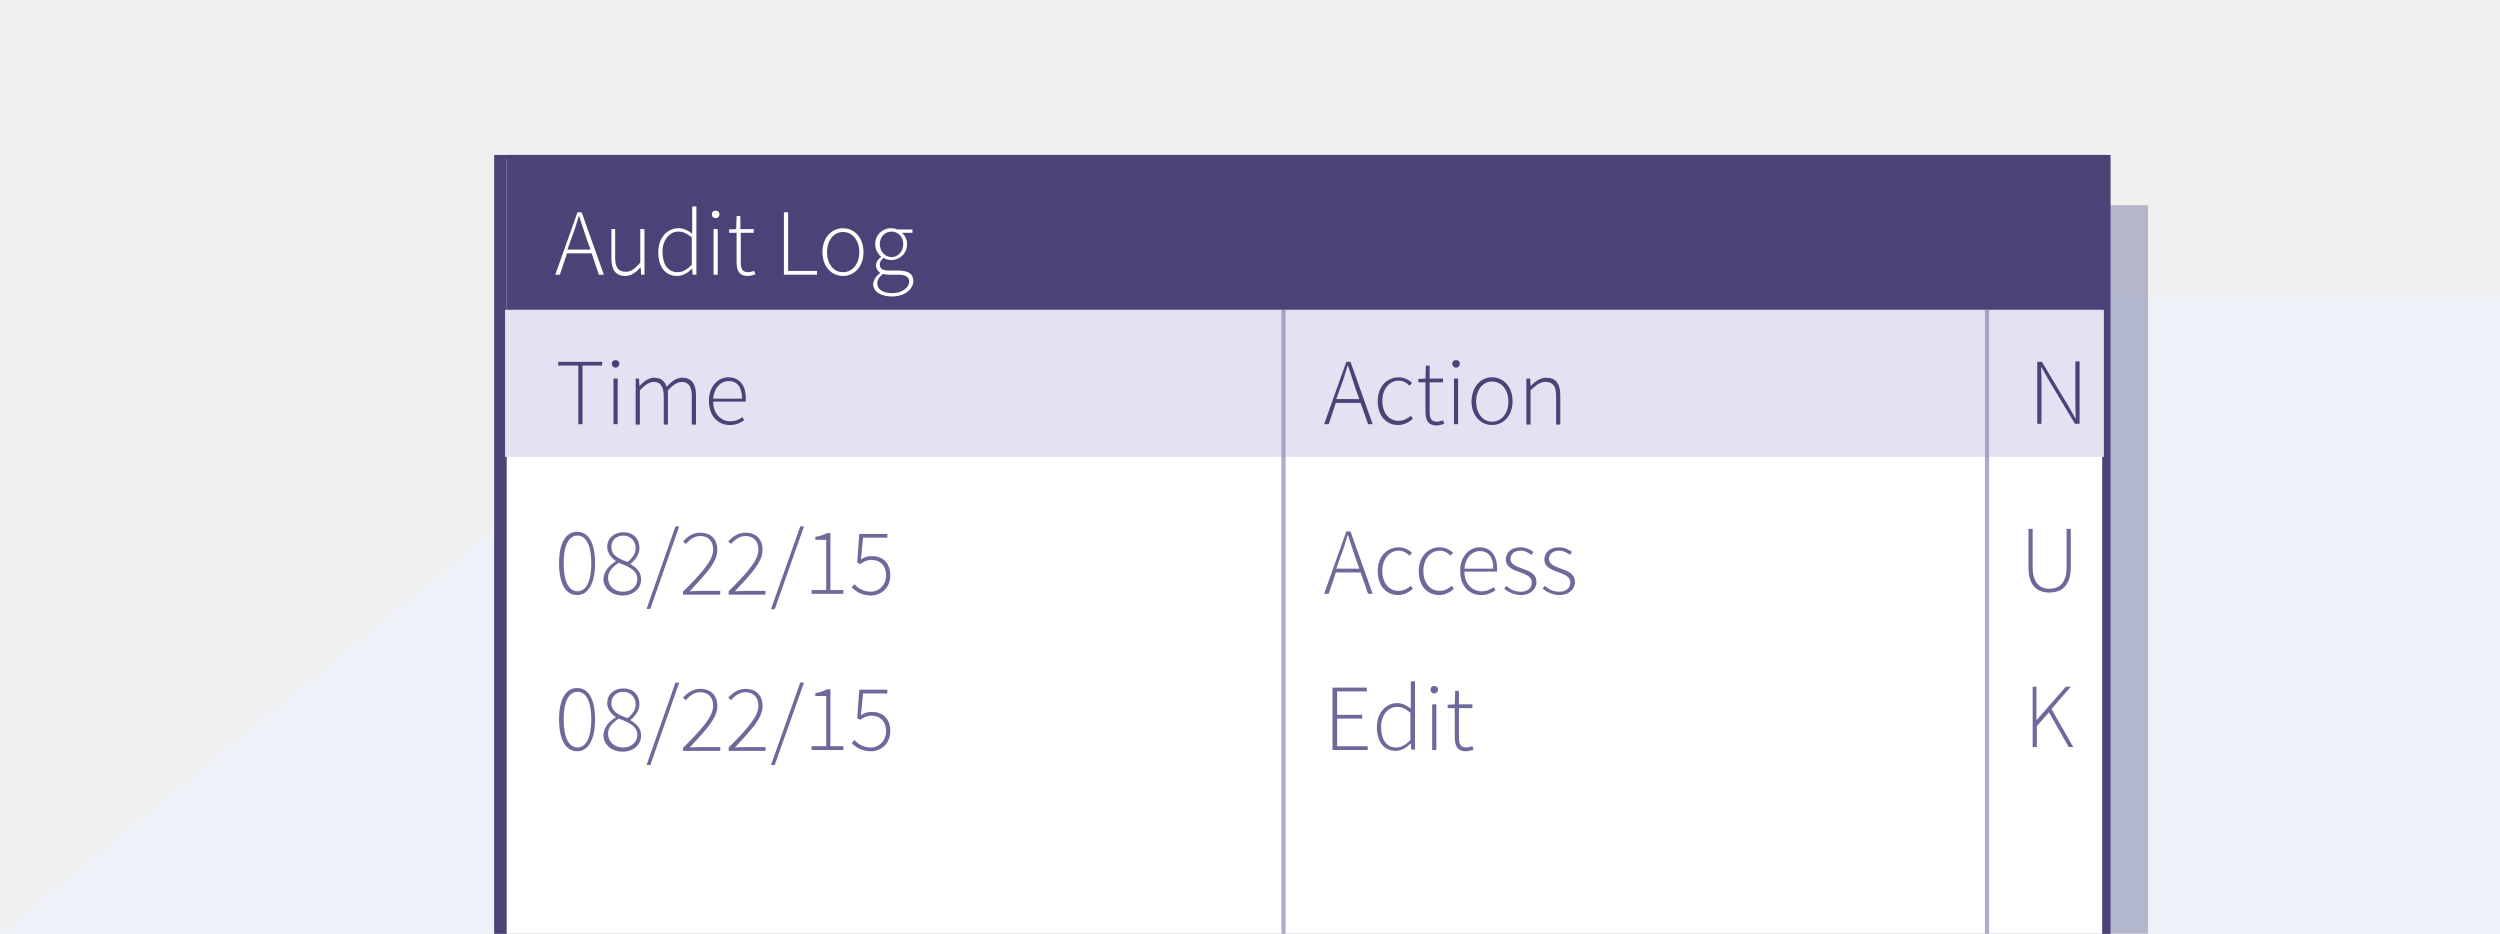
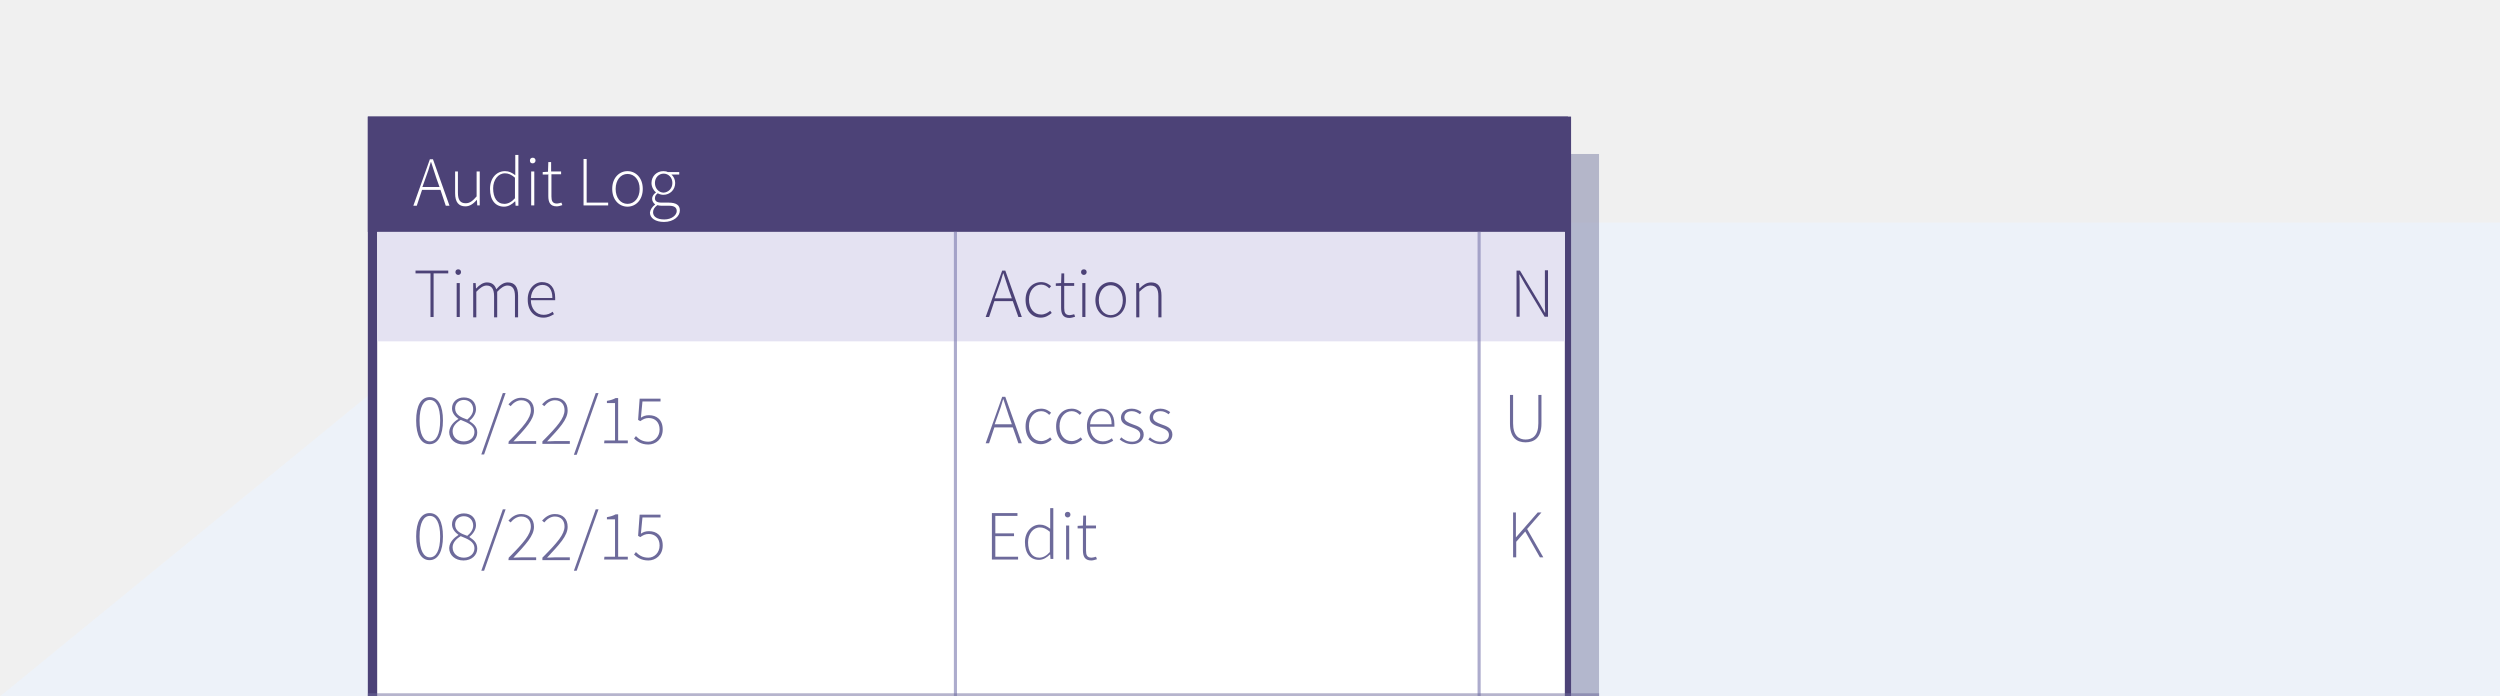
- <svg xmlns="http://www.w3.org/2000/svg" xmlns:xlink="http://www.w3.org/1999/xlink" version="1.1" id="Layer_1" x="0px" y="0px" viewBox="-101 129 597 223" style="enable-background:new -101 129 597 223;" xml:space="preserve">
+ <svg xmlns="http://www.w3.org/2000/svg" xmlns:xlink="http://www.w3.org/1999/xlink" version="1.1" id="Layer_1" x="0px" y="0px" viewBox="0 0 802 223" style="enable-background:new 0 0 802 223;" xml:space="preserve">
  <style type="text/css">
	.st0{fill:#EDF2F9;}
- 	.st1{opacity:0.6;clip-path:url(#SVGID_2_);fill:#8C90AF;}
- 	.st2{clip-path:url(#SVGID_2_);fill:#4C4277;}
- 	.st3{clip-path:url(#SVGID_2_);fill:#FFFFFF;}
- 	.st4{clip-path:url(#SVGID_2_);fill:#E4E2F2;}
- 	.st5{clip-path:url(#SVGID_2_);}
- 	.st6{fill:#FFFFFF;}
- 	.st7{fill:#4C4277;}
- 	.st8{opacity:0.65;clip-path:url(#SVGID_2_);fill:none;stroke:#817FB2;stroke-miterlimit:10;}
- 	.st9{fill:#6D6A9B;}
+ 	.st1{opacity:0.6;clip-path:url(#SVGID_2_);fill:#8C90AF;enable-background:new    ;}
+ 	.st2{clip-path:url(#SVGID_4_);fill:#4C4277;}
+ 	.st3{clip-path:url(#SVGID_6_);fill:#FFFFFF;}
+ 	.st4{clip-path:url(#SVGID_8_);fill:#4C4277;}
+ 	.st5{clip-path:url(#SVGID_10_);fill:#E4E2F2;}
+ 	.st6{clip-path:url(#SVGID_12_);}
+ 	.st7{fill:#FFFFFF;}
+ 	.st8{clip-path:url(#SVGID_14_);}
+ 	.st9{fill:#4C4277;}
+ 	.st10{clip-path:url(#SVGID_16_);}
+ 	.st11{opacity:0.65;clip-path:url(#SVGID_18_);fill:none;stroke:#817FB2;stroke-miterlimit:10;enable-background:new    ;}
+ 	.st12{clip-path:url(#SVGID_20_);}
+ 	.st13{fill:#6D6A9B;}
+ 	.st14{clip-path:url(#SVGID_22_);}
+ 	.st15{clip-path:url(#SVGID_24_);}
+ 	.st16{clip-path:url(#SVGID_26_);}
+ 	.st17{clip-path:url(#SVGID_28_);}
+ 	.st18{opacity:0.65;clip-path:url(#SVGID_30_);fill:none;stroke:#817FB2;stroke-miterlimit:10;enable-background:new    ;}
+ 	.st19{clip-path:url(#SVGID_32_);}
+ 	.st20{clip-path:url(#SVGID_34_);}
+ 	.st21{opacity:0.5;fill:none;stroke:#6D6A9B;stroke-miterlimit:10;}
</style>
-   <polygon class="st0" points="496,352 -101,352 85,200 496,200 " />
+   <polygon class="st0" points="802,223.4 0,223.4 186,71.4 802,71.4 " />
  <g>
-     <defs>
-       <rect id="SVGID_1_" x="3" y="161" width="409" height="191" />
-     </defs>
-     <clipPath id="SVGID_2_">
-       <use xlink:href="#SVGID_1_" style="overflow:visible;" />
-     </clipPath>
-     <rect x="36" y="178" class="st1" width="376" height="174" />
-     <rect x="17" y="166" class="st2" width="386" height="227" />
-     <rect x="20" y="167" class="st3" width="381" height="219" />
-     <rect x="20" y="166" class="st2" width="382" height="37" />
-     <rect x="19.6" y="203" class="st4" width="381.8" height="35.1" />
-     <g class="st5">
-       <path class="st6" d="M40.3,189.5h-5.9l-1.7,5.1h-1.1l5.3-14.9h1l5.3,14.9H42L40.3,189.5z M40,188.6l-1-2.8    c-0.6-1.8-1.1-3.3-1.7-5.2h-0.1c-0.5,1.8-1,3.4-1.7,5.2l-1,2.8H40z" />
-       <path class="st6" d="M44.9,183.7h1v6.8c0,2.3,0.7,3.4,2.5,3.4c1.3,0,2.2-0.7,3.5-2.2v-8h1v10.9h-0.8l-0.1-1.8h0    c-1.1,1.2-2.2,2.1-3.7,2.1c-2.2,0-3.3-1.4-3.3-4.2V183.7z" />
-       <path class="st6" d="M61,183.5c1.3,0,2.2,0.5,3.3,1.3l0-2v-4.5h1v16.3h-0.9l-0.1-1.4h-0.1c-0.9,0.9-2.1,1.7-3.5,1.7    c-2.7,0-4.5-2-4.5-5.7C56.2,185.7,58.4,183.5,61,183.5z M60.8,194c1.2,0,2.3-0.6,3.4-1.8v-6.5c-1.2-1-2.1-1.4-3.2-1.4    c-2.2,0-3.8,2.1-3.8,4.8C57.2,192.1,58.5,194,60.8,194z" />
-       <path class="st6" d="M69,180.2c0-0.6,0.4-0.9,0.9-0.9s0.9,0.3,0.9,0.9c0,0.5-0.4,0.9-0.9,0.9S69,180.8,69,180.2z M69.4,183.7h1    v10.9h-1V183.7z" />
-       <path class="st6" d="M74.8,184.6h-1.7v-0.8l1.7-0.1l0.1-3.1h0.9v3.1H79v0.9h-3.1v7.1c0,1.4,0.3,2.3,1.8,2.3c0.4,0,1-0.2,1.4-0.3    l0.3,0.8c-0.6,0.2-1.3,0.4-1.8,0.4c-2.1,0-2.7-1.3-2.7-3.3V184.6z" />
-       <path class="st6" d="M86.2,179.7h1v14h6.9v0.9h-7.9V179.7z" />
-       <path class="st6" d="M100.3,183.5c2.6,0,4.9,2.1,4.9,5.7c0,3.6-2.3,5.7-4.9,5.7c-2.6,0-4.9-2.1-4.9-5.7    C95.4,185.6,97.7,183.5,100.3,183.5z M100.3,194c2.2,0,3.9-1.9,3.9-4.8c0-2.9-1.7-4.8-3.9-4.8c-2.2,0-3.8,2-3.8,4.8    C96.5,192.1,98.1,194,100.3,194z" />
-       <path class="st6" d="M109.2,194.2L109.2,194.2c-0.5-0.4-1-1-1-1.8c0-1,0.7-1.7,1.2-2v-0.1c-0.7-0.6-1.4-1.7-1.4-3    c0-2.2,1.7-3.8,3.8-3.8c0.6,0,1.1,0.1,1.4,0.3h3.7v0.8h-2.5c0.7,0.6,1.2,1.6,1.2,2.7c0,2.2-1.7,3.8-3.8,3.8    c-0.6,0-1.3-0.2-1.8-0.5c-0.5,0.4-0.9,0.8-0.9,1.6c0,0.8,0.5,1.4,2.1,1.4h2.3c2.4,0,3.6,0.8,3.6,2.5c0,1.9-2,3.7-5.1,3.7    c-2.7,0-4.5-1.2-4.5-3C107.6,195.9,108.2,194.9,109.2,194.2z M112.1,199c2.4,0,4-1.4,4-2.7c0-1.2-0.9-1.7-2.5-1.7h-2.3    c-0.2,0-0.8,0-1.4-0.2c-1,0.7-1.4,1.5-1.4,2.3C108.5,198.1,109.8,199,112.1,199z M114.7,187.3c0-1.8-1.3-3-2.8-3    c-1.5,0-2.8,1.2-2.8,3c0,1.8,1.3,3.1,2.8,3.1C113.4,190.4,114.7,189.1,114.7,187.3z" />
-     </g>
-     <g class="st5">
-       <path class="st7" d="M37.1,216.3h-4.8v-0.9h10.5v0.9h-4.7v14h-1V216.3z" />
-       <path class="st7" d="M45.1,215.9c0-0.6,0.4-0.9,0.9-0.9s0.9,0.3,0.9,0.9c0,0.5-0.4,0.9-0.9,0.9S45.1,216.4,45.1,215.9z     M45.5,219.4h1v10.9h-1V219.4z" />
-       <path class="st7" d="M50.7,219.4h0.9l0.1,1.7h0.1c1-1.1,2.2-1.9,3.4-1.9c1.7,0,2.6,0.9,3,2.2c1.2-1.4,2.4-2.2,3.7-2.2    c2.2,0,3.3,1.4,3.3,4.2v7h-1v-6.8c0-2.3-0.8-3.4-2.4-3.4c-1,0-2.1,0.7-3.3,2v8.2h-1v-6.8c0-2.3-0.8-3.4-2.4-3.4    c-1,0-2.1,0.7-3.3,2v8.2h-1V219.4z" />
-       <path class="st7" d="M72.9,219.1c2.6,0,4.2,1.8,4.2,5c0,0.3,0,0.5,0,0.8h-7.8c0,2.7,1.7,4.7,4.1,4.7c1.2,0,2.1-0.4,2.9-1l0.4,0.8    c-0.9,0.5-1.8,1.1-3.4,1.1c-2.8,0-5-2.1-5-5.7C68.2,221.3,70.5,219.1,72.9,219.1z M76.2,224.2c0-2.8-1.2-4.2-3.2-4.2    c-1.9,0-3.5,1.6-3.7,4.2H76.2z" />
-     </g>
-     <g class="st5">
-       <path class="st7" d="M223.9,225.2H218l-1.7,5.1h-1.1l5.3-14.9h1l5.3,14.9h-1.1L223.9,225.2z M223.6,224.3l-1-2.8    c-0.6-1.8-1.1-3.3-1.7-5.2h-0.1c-0.5,1.8-1,3.4-1.7,5.2l-1,2.8H223.6z" />
-       <path class="st7" d="M233,219.1c1.5,0,2.5,0.7,3.2,1.3l-0.6,0.7c-0.7-0.7-1.5-1.2-2.6-1.2c-2.2,0-3.9,2-3.9,4.8    c0,2.9,1.6,4.8,3.9,4.8c1.2,0,2.2-0.6,2.9-1.2l0.5,0.7c-0.9,0.8-2.1,1.5-3.5,1.5c-2.8,0-4.9-2.1-4.9-5.7    C228,221.2,230.3,219.1,233,219.1z" />
-       <path class="st7" d="M239.4,220.3h-1.7v-0.8l1.7-0.1l0.1-3.1h0.9v3.1h3.2v0.9h-3.2v7.1c0,1.4,0.3,2.3,1.8,2.3c0.4,0,1-0.2,1.4-0.3    l0.3,0.8c-0.6,0.2-1.3,0.4-1.8,0.4c-2.1,0-2.7-1.3-2.7-3.3V220.3z" />
-       <path class="st7" d="M245.8,215.9c0-0.6,0.4-0.9,0.9-0.9c0.5,0,0.9,0.3,0.9,0.9c0,0.5-0.4,0.9-0.9,0.9    C246.2,216.8,245.8,216.4,245.8,215.9z M246.2,219.4h1v10.9h-1V219.4z" />
-       <path class="st7" d="M255.3,219.1c2.6,0,4.9,2.1,4.9,5.7c0,3.6-2.3,5.7-4.9,5.7c-2.6,0-4.9-2.1-4.9-5.7    C250.5,221.2,252.7,219.1,255.3,219.1z M255.3,229.7c2.2,0,3.9-1.9,3.9-4.8c0-2.9-1.7-4.8-3.9-4.8s-3.8,2-3.8,4.8    C251.5,227.7,253.1,229.7,255.3,229.7z" />
-       <path class="st7" d="M263.5,219.4h0.9l0.1,1.7h0.1c1.1-1.1,2.2-1.9,3.7-1.9c2.2,0,3.3,1.4,3.3,4.2v7h-1v-6.8    c0-2.3-0.7-3.4-2.5-3.4c-1.3,0-2.2,0.7-3.6,2v8.2h-1V219.4z" />
-     </g>
-     <line class="st8" x1="205.5" y1="203" x2="205.5" y2="387" />
-     <g class="st5">
-       <path class="st9" d="M32.5,263.5c0-4.8,1.6-7.5,4.3-7.5c2.8,0,4.3,2.7,4.3,7.5c0,4.8-1.6,7.6-4.3,7.6    C34.1,271.1,32.5,268.4,32.5,263.5z M40.2,263.5c0-4.4-1.3-6.6-3.3-6.6c-2,0-3.3,2.2-3.3,6.6c0,4.4,1.3,6.7,3.3,6.7    C38.9,270.2,40.2,268,40.2,263.5z" />
-       <path class="st9" d="M46.1,263L46.1,263c-1.1-0.8-2.1-1.9-2.1-3.4c0-2.1,1.7-3.5,3.8-3.5c2.5,0,3.9,1.6,3.9,3.8    c0,1.6-1.2,3-2.1,3.7v0.1c1.2,0.8,2.5,1.7,2.5,3.7c0,2.1-1.8,3.8-4.4,3.8c-2.7,0-4.6-1.7-4.6-4C43.2,265.2,44.8,263.8,46.1,263z     M47.8,270.3c2,0,3.4-1.3,3.4-3c0-2.2-2.2-3-4.4-3.9c-1.5,0.9-2.6,2.1-2.6,3.6C44.2,268.9,45.7,270.3,47.8,270.3z M50.8,259.9    c0-1.6-1.1-3-3-3c-1.6,0-2.8,1.1-2.8,2.7c0,2.1,1.9,2.9,3.9,3.6C50.1,262.2,50.8,261.1,50.8,259.9z" />
-       <path class="st9" d="M60.3,254.7h0.9l-6.9,19.7h-0.9L60.3,254.7z" />
-       <path class="st9" d="M62.2,270.2c4.8-4.8,7.1-7.5,7.1-10c0-1.8-1-3.2-3.1-3.2c-1.3,0-2.5,0.8-3.4,1.9l-0.7-0.6    c1.1-1.2,2.4-2.1,4.1-2.1c2.6,0,4.1,1.6,4.1,4.1c0,2.9-2.6,5.6-6.6,9.9c0.8,0,1.6-0.1,2.4-0.1h4.9v0.9h-8.9V270.2z" />
-       <path class="st9" d="M73,270.2c4.8-4.8,7.1-7.5,7.1-10c0-1.8-1-3.2-3.1-3.2c-1.3,0-2.5,0.8-3.4,1.9l-0.7-0.6    c1.1-1.2,2.4-2.1,4.1-2.1c2.6,0,4.1,1.6,4.1,4.1c0,2.9-2.6,5.6-6.6,9.9c0.8,0,1.6-0.1,2.4-0.1h4.9v0.9H73V270.2z" />
-       <path class="st9" d="M90.1,254.7h0.9L84,274.5h-0.9L90.1,254.7z" />
-       <path class="st9" d="M92.9,269.9h3.4v-12h-2.6v-0.7c1.2-0.2,2.1-0.5,2.8-0.9h0.8v13.6h3.1v0.9h-7.6V269.9z" />
-       <path class="st9" d="M103,268.5c0.9,0.9,2,1.8,4,1.8c1.9,0,3.6-1.6,3.6-3.9c0-2.3-1.4-3.7-3.5-3.7c-1.1,0-1.8,0.4-2.7,1l-0.7-0.4    l0.5-6.8h6.7v0.9h-5.8l-0.5,5.2c0.7-0.5,1.5-0.8,2.6-0.8c2.4,0,4.4,1.4,4.4,4.6c0,3.1-2.3,4.8-4.6,4.8c-2.3,0-3.6-1-4.6-1.9    L103,268.5z" />
-     </g>
-     <g class="st5">
-       <path class="st9" d="M32.5,300.8c0-4.8,1.6-7.5,4.3-7.5c2.8,0,4.3,2.7,4.3,7.5c0,4.8-1.6,7.6-4.3,7.6    C34.1,308.4,32.5,305.6,32.5,300.8z M40.2,300.8c0-4.4-1.3-6.6-3.3-6.6c-2,0-3.3,2.2-3.3,6.6c0,4.4,1.3,6.7,3.3,6.7    C38.9,307.5,40.2,305.2,40.2,300.8z" />
-       <path class="st9" d="M46.1,300.3L46.1,300.3c-1.1-0.8-2.1-1.9-2.1-3.4c0-2.1,1.7-3.5,3.8-3.5c2.5,0,3.9,1.6,3.9,3.8    c0,1.6-1.2,3-2.1,3.7v0.1c1.2,0.8,2.5,1.7,2.5,3.7c0,2.1-1.8,3.8-4.4,3.8c-2.7,0-4.6-1.7-4.6-4C43.2,302.4,44.8,301,46.1,300.3z     M47.8,307.5c2,0,3.4-1.3,3.4-3c0-2.2-2.2-3-4.4-3.9c-1.5,0.9-2.6,2.1-2.6,3.6C44.2,306.1,45.7,307.5,47.8,307.5z M50.8,297.2    c0-1.6-1.1-3-3-3c-1.6,0-2.8,1.1-2.8,2.7c0,2.1,1.9,2.9,3.9,3.6C50.1,299.5,50.8,298.4,50.8,297.2z" />
-       <path class="st9" d="M60.3,292h0.9l-6.9,19.7h-0.9L60.3,292z" />
-       <path class="st9" d="M62.2,307.5c4.8-4.8,7.1-7.5,7.1-10c0-1.8-1-3.2-3.1-3.2c-1.3,0-2.5,0.8-3.4,1.9l-0.7-0.6    c1.1-1.2,2.4-2.1,4.1-2.1c2.6,0,4.1,1.6,4.1,4.1c0,2.9-2.6,5.6-6.6,9.9c0.8,0,1.6-0.1,2.4-0.1h4.9v0.9h-8.9V307.5z" />
-       <path class="st9" d="M73,307.5c4.8-4.8,7.1-7.5,7.1-10c0-1.8-1-3.2-3.1-3.2c-1.3,0-2.5,0.8-3.4,1.9l-0.7-0.6    c1.1-1.2,2.4-2.1,4.1-2.1c2.6,0,4.1,1.6,4.1,4.1c0,2.9-2.6,5.6-6.6,9.9c0.8,0,1.6-0.1,2.4-0.1h4.9v0.9H73V307.5z" />
-       <path class="st9" d="M90.1,292h0.9L84,311.7h-0.9L90.1,292z" />
-       <path class="st9" d="M92.9,307.2h3.4v-12h-2.6v-0.7c1.2-0.2,2.1-0.5,2.8-0.9h0.8v13.6h3.1v0.9h-7.6V307.2z" />
-       <path class="st9" d="M103,305.7c0.9,0.9,2,1.8,4,1.8c1.9,0,3.6-1.6,3.6-3.9s-1.4-3.7-3.5-3.7c-1.1,0-1.8,0.4-2.7,1l-0.7-0.4    l0.5-6.8h6.7v0.9h-5.8l-0.5,5.2c0.7-0.5,1.5-0.8,2.6-0.8c2.4,0,4.4,1.4,4.4,4.6c0,3.1-2.3,4.8-4.6,4.8c-2.3,0-3.6-1-4.6-1.9    L103,305.7z" />
-     </g>
-     <g class="st5">
-       <path class="st9" d="M223.9,265.7H218l-1.7,5.1h-1.1l5.3-14.9h1l5.3,14.9h-1.1L223.9,265.7z M223.6,264.8l-1-2.8    c-0.6-1.8-1.1-3.3-1.7-5.2h-0.1c-0.5,1.8-1,3.4-1.7,5.2l-1,2.8H223.6z" />
-       <path class="st9" d="M233,259.7c1.5,0,2.5,0.7,3.2,1.3l-0.6,0.7c-0.7-0.7-1.5-1.2-2.6-1.2c-2.2,0-3.9,2-3.9,4.8    c0,2.9,1.6,4.8,3.9,4.8c1.2,0,2.2-0.6,2.9-1.2l0.5,0.7c-0.9,0.8-2.1,1.5-3.5,1.5c-2.8,0-4.9-2.1-4.9-5.7    C228,261.8,230.3,259.7,233,259.7z" />
-       <path class="st9" d="M242.8,259.7c1.5,0,2.5,0.7,3.2,1.3l-0.6,0.7c-0.7-0.7-1.5-1.2-2.6-1.2c-2.2,0-3.9,2-3.9,4.8    c0,2.9,1.6,4.8,3.9,4.8c1.2,0,2.2-0.6,2.9-1.2l0.5,0.7c-0.9,0.8-2.1,1.5-3.5,1.5c-2.8,0-4.9-2.1-4.9-5.7    C237.8,261.8,240.1,259.7,242.8,259.7z" />
-       <path class="st9" d="M252.3,259.7c2.6,0,4.2,1.8,4.2,5c0,0.3,0,0.5,0,0.8h-7.8c0,2.7,1.7,4.7,4.1,4.7c1.2,0,2.1-0.4,2.9-1l0.4,0.8    c-0.9,0.5-1.8,1.1-3.4,1.1c-2.8,0-5-2.1-5-5.7C247.6,261.9,249.9,259.7,252.3,259.7z M255.6,264.8c0-2.8-1.2-4.2-3.2-4.2    c-1.9,0-3.5,1.6-3.7,4.2H255.6z" />
-       <path class="st9" d="M258.7,268.9c0.9,0.8,1.9,1.4,3.5,1.4c1.7,0,2.6-1,2.6-2.2c0-1.4-1.4-1.9-2.7-2.4c-1.7-0.6-3.5-1.2-3.5-3.1    c0-1.6,1.2-2.9,3.5-2.9c1.2,0,2.3,0.5,3.1,1.1l-0.5,0.7c-0.7-0.5-1.5-1-2.6-1c-1.7,0-2.4,1-2.4,2c0,1.2,1.3,1.7,2.6,2.2    c1.7,0.6,3.6,1.2,3.6,3.3c0,1.6-1.3,3.1-3.7,3.1c-1.6,0-3-0.7-4-1.5L258.7,268.9z" />
-       <path class="st9" d="M267.9,268.9c0.9,0.8,1.9,1.4,3.5,1.4c1.7,0,2.6-1,2.6-2.2c0-1.4-1.4-1.9-2.7-2.4c-1.7-0.6-3.5-1.2-3.5-3.1    c0-1.6,1.2-2.9,3.5-2.9c1.2,0,2.3,0.5,3.1,1.1l-0.5,0.7c-0.7-0.5-1.5-1-2.6-1c-1.7,0-2.4,1-2.4,2c0,1.2,1.3,1.7,2.6,2.2    c1.7,0.6,3.6,1.2,3.6,3.3c0,1.6-1.3,3.1-3.7,3.1c-1.6,0-3-0.7-4-1.5L267.9,268.9z" />
-     </g>
-     <g class="st5">
-       <path class="st9" d="M217.2,293.2h8.2v0.9h-7.1v5.6h6v0.9h-6v6.6h7.3v0.9h-8.4V293.2z" />
-       <path class="st9" d="M232.6,296.9c1.3,0,2.2,0.5,3.3,1.3l0-2v-4.5h1v16.3H236l-0.1-1.4h-0.1c-0.9,0.9-2.1,1.7-3.5,1.7    c-2.7,0-4.5-2-4.5-5.7C227.8,299.2,230,296.9,232.6,296.9z M232.4,307.5c1.2,0,2.3-0.6,3.4-1.8v-6.5c-1.2-1-2.1-1.4-3.2-1.4    c-2.2,0-3.8,2.1-3.8,4.8C228.8,305.6,230.1,307.5,232.4,307.5z" />
-       <path class="st9" d="M240.6,293.7c0-0.6,0.4-0.9,0.9-0.9c0.5,0,0.9,0.3,0.9,0.9c0,0.5-0.4,0.9-0.9,0.9    C241,294.6,240.6,294.2,240.6,293.7z M241,297.2h1v10.9h-1V297.2z" />
-       <path class="st9" d="M246.4,298.1h-1.7v-0.8l1.7-0.1l0.1-3.2h0.9v3.2h3.2v0.9h-3.2v7.1c0,1.4,0.3,2.3,1.8,2.3c0.4,0,1-0.2,1.4-0.3    l0.3,0.8c-0.6,0.2-1.3,0.4-1.8,0.4c-2.1,0-2.7-1.3-2.7-3.3V298.1z" />
-     </g>
-     <g class="st5">
-       <path class="st9" d="M383.4,255.3h1v9.1c0,4,1.9,5.2,4,5.2c2.2,0,4.1-1.2,4.1-5.2v-9.1h1v9.2c0,4.7-2.5,6-5.1,6c-2.6,0-5-1.3-5-6    V255.3z" />
-     </g>
-     <line class="st8" x1="373.5" y1="203" x2="373.5" y2="352" />
-     <g class="st5">
-       <path class="st7" d="M385.5,215.4h1.1l6.3,10.5l1.7,3h0.1c-0.1-1.5-0.1-2.9-0.1-4.4v-9.2h1v14.9h-1.1l-6.3-10.5l-1.7-3h-0.1    c0.1,1.4,0.1,2.8,0.1,4.2v9.3h-1V215.4z" />
-     </g>
-     <g class="st5">
-       <path class="st9" d="M384.3,293h1v8h0l7-8h1.2l-4.6,5.3l5.2,9.1H393l-4.7-8.3l-2.9,3.3v5h-1V293z" />
+     <g>
+       <defs>
+         <rect id="SVGID_1_" x="104" y="32.4" width="409" height="191" />
+       </defs>
+       <clipPath id="SVGID_2_">
+         <use xlink:href="#SVGID_1_" style="overflow:visible;" />
+       </clipPath>
+       <rect x="137" y="49.4" class="st1" width="376" height="174" />
+     </g>
+     <g>
+       <defs>
+         <rect id="SVGID_3_" x="104" y="32.4" width="409" height="191" />
+       </defs>
+       <clipPath id="SVGID_4_">
+         <use xlink:href="#SVGID_3_" style="overflow:visible;" />
+       </clipPath>
+       <rect x="118" y="37.4" class="st2" width="386" height="227" />
+     </g>
+     <g>
+       <defs>
+         <rect id="SVGID_5_" x="104" y="32.4" width="409" height="191" />
+       </defs>
+       <clipPath id="SVGID_6_">
+         <use xlink:href="#SVGID_5_" style="overflow:visible;" />
+       </clipPath>
+       <rect x="121" y="38.4" class="st3" width="381" height="219" />
+     </g>
+     <g>
+       <defs>
+         <rect id="SVGID_7_" x="104" y="32.4" width="409" height="191" />
+       </defs>
+       <clipPath id="SVGID_8_">
+         <use xlink:href="#SVGID_7_" style="overflow:visible;" />
+       </clipPath>
+       <rect x="118" y="37.4" class="st4" width="385" height="37" />
+     </g>
+     <g>
+       <defs>
+         <rect id="SVGID_9_" x="104" y="32.4" width="409" height="191" />
+       </defs>
+       <clipPath id="SVGID_10_">
+         <use xlink:href="#SVGID_9_" style="overflow:visible;" />
+       </clipPath>
+       <rect x="121" y="74.4" class="st5" width="381" height="35.1" />
+     </g>
+     <g>
+       <defs>
+         <rect id="SVGID_11_" x="104" y="32.4" width="409" height="191" />
+       </defs>
+       <clipPath id="SVGID_12_">
+         <use xlink:href="#SVGID_11_" style="overflow:visible;" />
+       </clipPath>
+       <g class="st6">
+         <path class="st7" d="M141.3,60.9h-5.9l-1.7,5.1h-1.1l5.3-14.9h1l5.3,14.9H143L141.3,60.9z M141,60l-1-2.8     c-0.6-1.8-1.1-3.3-1.7-5.2h-0.1c-0.5,1.8-1,3.4-1.7,5.2l-1,2.8H141z" />
+         <path class="st7" d="M145.9,55h1v6.8c0,2.3,0.7,3.4,2.5,3.4c1.3,0,2.2-0.7,3.5-2.2v-8h1v10.9h-0.8l-0.1-1.8l0,0     c-1.1,1.2-2.2,2.1-3.7,2.1c-2.2,0-3.3-1.4-3.3-4.2v-7H145.9z" />
+         <path class="st7" d="M162,54.9c1.3,0,2.2,0.5,3.3,1.3v-2v-4.5h1V66h-0.9l-0.1-1.4h-0.1c-0.9,0.9-2.1,1.7-3.5,1.7     c-2.7,0-4.5-2-4.5-5.7C157.2,57,159.4,54.9,162,54.9z M161.8,65.4c1.2,0,2.3-0.6,3.4-1.8V57c-1.2-1-2.1-1.4-3.2-1.4     c-2.2,0-3.8,2.1-3.8,4.8C158.2,63.5,159.5,65.4,161.8,65.4z" />
+         <path class="st7" d="M170,51.5c0-0.6,0.4-0.9,0.9-0.9s0.9,0.3,0.9,0.9c0,0.5-0.4,0.9-0.9,0.9S170,52.2,170,51.5z M170.4,55h1     v10.9h-1V55z" />
+         <path class="st7" d="M175.8,56h-1.7v-0.8l1.7-0.1l0.1-3.1h0.9V55h3.2v0.9h-3.1V63c0,1.4,0.3,2.3,1.8,2.3c0.4,0,1-0.2,1.4-0.3     l0.3,0.8c-0.6,0.2-1.3,0.4-1.8,0.4c-2.1,0-2.7-1.3-2.7-3.3v-7H175.8z" />
+         <path class="st7" d="M187.2,51h1v14h6.9v0.9h-7.9V51z" />
+         <path class="st7" d="M201.3,54.9c2.6,0,4.9,2.1,4.9,5.7c0,3.6-2.3,5.7-4.9,5.7s-4.9-2.1-4.9-5.7C196.4,57,198.7,54.9,201.3,54.9z      M201.3,65.4c2.2,0,3.9-1.9,3.9-4.8c0-2.9-1.7-4.8-3.9-4.8s-3.8,2-3.8,4.8C197.5,63.5,199.1,65.4,201.3,65.4z" />
+         <path class="st7" d="M210.2,65.6L210.2,65.6c-0.5-0.4-1-1-1-1.8c0-1,0.7-1.7,1.2-2v-0.1c-0.7-0.6-1.4-1.7-1.4-3     c0-2.2,1.7-3.8,3.8-3.8c0.6,0,1.1,0.1,1.4,0.3h3.7v0.8h-2.5c0.7,0.6,1.2,1.6,1.2,2.7c0,2.2-1.7,3.8-3.8,3.8     c-0.6,0-1.3-0.2-1.8-0.5c-0.5,0.4-0.9,0.8-0.9,1.6c0,0.8,0.5,1.4,2.1,1.4h2.3c2.4,0,3.6,0.8,3.6,2.5c0,1.9-2,3.7-5.1,3.7     c-2.7,0-4.5-1.2-4.5-3C208.6,67.3,209.2,66.3,210.2,65.6z M213.1,70.4c2.4,0,4-1.4,4-2.7c0-1.2-0.9-1.7-2.5-1.7h-2.3     c-0.2,0-0.8,0-1.4-0.2c-1,0.7-1.4,1.5-1.4,2.3C209.5,69.5,210.8,70.4,213.1,70.4z M215.7,58.7c0-1.8-1.3-3-2.8-3s-2.8,1.2-2.8,3     s1.3,3.1,2.8,3.1C214.4,61.7,215.7,60.5,215.7,58.7z" />
+       </g>
+     </g>
+     <g>
+       <defs>
+         <rect id="SVGID_13_" x="104" y="32.4" width="409" height="191" />
+       </defs>
+       <clipPath id="SVGID_14_">
+         <use xlink:href="#SVGID_13_" style="overflow:visible;" />
+       </clipPath>
+       <g class="st8">
+         <path class="st9" d="M138.1,87.7h-4.8v-0.9h10.5v0.9h-4.7v14h-1V87.7z" />
+         <path class="st9" d="M146.1,87.3c0-0.6,0.4-0.9,0.9-0.9s0.9,0.3,0.9,0.9c0,0.5-0.4,0.9-0.9,0.9S146.1,87.8,146.1,87.3z      M146.5,90.8h1v10.9h-1V90.8z" />
+         <path class="st9" d="M151.7,90.8h0.9l0.1,1.7h0.1c1-1.1,2.2-1.9,3.4-1.9c1.7,0,2.6,0.9,3,2.2c1.2-1.4,2.4-2.2,3.7-2.2     c2.2,0,3.3,1.4,3.3,4.2v7h-1v-6.8c0-2.3-0.8-3.4-2.4-3.4c-1,0-2.1,0.7-3.3,2v8.2h-1v-6.8c0-2.3-0.8-3.4-2.4-3.4     c-1,0-2.1,0.7-3.3,2v8.2h-1v-11H151.7z" />
+         <path class="st9" d="M173.9,90.5c2.6,0,4.2,1.8,4.2,5c0,0.3,0,0.5,0,0.8h-7.8c0,2.7,1.7,4.7,4.1,4.7c1.2,0,2.1-0.4,2.9-1l0.4,0.8     c-0.9,0.5-1.8,1.1-3.4,1.1c-2.8,0-5-2.1-5-5.7C169.2,92.7,171.5,90.5,173.9,90.5z M177.2,95.6c0-2.8-1.2-4.2-3.2-4.2     c-1.9,0-3.5,1.6-3.7,4.2H177.2z" />
+       </g>
+     </g>
+     <g>
+       <defs>
+         <rect id="SVGID_15_" x="104" y="32.4" width="409" height="191" />
+       </defs>
+       <clipPath id="SVGID_16_">
+         <use xlink:href="#SVGID_15_" style="overflow:visible;" />
+       </clipPath>
+       <g class="st10">
+         <path class="st9" d="M324.9,96.6H319l-1.7,5.1h-1.1l5.3-14.9h1l5.3,14.9h-1.1L324.9,96.6z M324.6,95.7l-1-2.8     c-0.6-1.8-1.1-3.3-1.7-5.2h-0.1c-0.5,1.8-1,3.4-1.7,5.2l-1,2.8H324.6z" />
+         <path class="st9" d="M334,90.5c1.5,0,2.5,0.7,3.2,1.3l-0.6,0.7c-0.7-0.7-1.5-1.2-2.6-1.2c-2.2,0-3.9,2-3.9,4.8     c0,2.9,1.6,4.8,3.9,4.8c1.2,0,2.2-0.6,2.9-1.2l0.5,0.7c-0.9,0.8-2.1,1.5-3.5,1.5c-2.8,0-4.9-2.1-4.9-5.7     C329,92.6,331.3,90.5,334,90.5z" />
+         <path class="st9" d="M340.4,91.7h-1.7v-0.8l1.7-0.1l0.1-3.1h0.9v3.1h3.2v0.9h-3.2v7.1c0,1.4,0.3,2.3,1.8,2.3c0.4,0,1-0.2,1.4-0.3     l0.3,0.8c-0.6,0.2-1.3,0.4-1.8,0.4c-2.1,0-2.7-1.3-2.7-3.3V91.7z" />
+         <path class="st9" d="M346.8,87.3c0-0.6,0.4-0.9,0.9-0.9s0.9,0.3,0.9,0.9c0,0.5-0.4,0.9-0.9,0.9C347.2,88.2,346.8,87.8,346.8,87.3     z M347.2,90.8h1v10.9h-1V90.8z" />
+         <path class="st9" d="M356.3,90.5c2.6,0,4.9,2.1,4.9,5.7c0,3.6-2.3,5.7-4.9,5.7s-4.9-2.1-4.9-5.7     C351.5,92.6,353.7,90.5,356.3,90.5z M356.3,101.1c2.2,0,3.9-1.9,3.9-4.8c0-2.9-1.7-4.8-3.9-4.8s-3.8,2-3.8,4.8     S354.1,101.1,356.3,101.1z" />
+         <path class="st9" d="M364.5,90.8h0.9l0.1,1.7h0.1c1.1-1.1,2.2-1.9,3.7-1.9c2.2,0,3.3,1.4,3.3,4.2v7h-1v-6.8     c0-2.3-0.7-3.4-2.5-3.4c-1.3,0-2.2,0.7-3.6,2v8.2h-1V90.8z" />
+       </g>
+     </g>
+     <g>
+       <defs>
+         <rect id="SVGID_17_" x="104" y="32.4" width="409" height="191" />
+       </defs>
+       <clipPath id="SVGID_18_">
+         <use xlink:href="#SVGID_17_" style="overflow:visible;" />
+       </clipPath>
+       <line class="st11" x1="306.5" y1="74.4" x2="306.5" y2="258.4" />
+     </g>
+     <g>
+       <defs>
+         <rect id="SVGID_19_" x="104" y="32.4" width="409" height="191" />
+       </defs>
+       <clipPath id="SVGID_20_">
+         <use xlink:href="#SVGID_19_" style="overflow:visible;" />
+       </clipPath>
+       <g class="st12">
+         <path class="st13" d="M133.5,134.9c0-4.8,1.6-7.5,4.3-7.5c2.8,0,4.3,2.7,4.3,7.5s-1.6,7.6-4.3,7.6S133.5,139.8,133.5,134.9z      M141.2,134.9c0-4.4-1.3-6.6-3.3-6.6s-3.3,2.2-3.3,6.6s1.3,6.7,3.3,6.7S141.2,139.4,141.2,134.9z" />
+         <path class="st13" d="M147.1,134.4L147.1,134.4c-1.1-0.8-2.1-1.9-2.1-3.4c0-2.1,1.7-3.5,3.8-3.5c2.5,0,3.9,1.6,3.9,3.8     c0,1.6-1.2,3-2.1,3.7v0.1c1.2,0.8,2.5,1.7,2.5,3.7c0,2.1-1.8,3.8-4.4,3.8c-2.7,0-4.6-1.7-4.6-4     C144.2,136.6,145.8,135.1,147.1,134.4z M148.8,141.6c2,0,3.4-1.3,3.4-3c0-2.2-2.2-3-4.4-3.9c-1.5,0.9-2.6,2.1-2.6,3.6     C145.2,140.3,146.7,141.6,148.8,141.6z M151.8,131.3c0-1.6-1.1-3-3-3c-1.6,0-2.8,1.1-2.8,2.7c0,2.1,1.9,2.9,3.9,3.6     C151.1,133.6,151.8,132.5,151.8,131.3z" />
+         <path class="st13" d="M161.3,126.1h0.9l-6.9,19.7h-0.9L161.3,126.1z" />
+         <path class="st13" d="M163.2,141.6c4.8-4.8,7.1-7.5,7.1-10c0-1.8-1-3.2-3.1-3.2c-1.3,0-2.5,0.8-3.4,1.9l-0.7-0.6     c1.1-1.2,2.4-2.1,4.1-2.1c2.6,0,4.1,1.6,4.1,4.1c0,2.9-2.6,5.6-6.6,9.9c0.8,0,1.6-0.1,2.4-0.1h4.9v0.9h-8.9L163.2,141.6     L163.2,141.6z" />
+         <path class="st13" d="M174,141.6c4.8-4.8,7.1-7.5,7.1-10c0-1.8-1-3.2-3.1-3.2c-1.3,0-2.5,0.8-3.4,1.9l-0.7-0.6     c1.1-1.2,2.4-2.1,4.1-2.1c2.6,0,4.1,1.6,4.1,4.1c0,2.9-2.6,5.6-6.6,9.9c0.8,0,1.6-0.1,2.4-0.1h4.9v0.9H174V141.6z" />
+         <path class="st13" d="M191.1,126.1h0.9l-7,19.8h-0.9L191.1,126.1z" />
+         <path class="st13" d="M193.9,141.3h3.4v-12h-2.6v-0.7c1.2-0.2,2.1-0.5,2.8-0.9h0.8v13.6h3.1v0.9h-7.6L193.9,141.3L193.9,141.3z" />
+         <path class="st13" d="M204,139.9c0.9,0.9,2,1.8,4,1.8c1.9,0,3.6-1.6,3.6-3.9s-1.4-3.7-3.5-3.7c-1.1,0-1.8,0.4-2.7,1l-0.7-0.4     l0.5-6.8h6.7v0.9h-5.8l-0.5,5.2c0.7-0.5,1.5-0.8,2.6-0.8c2.4,0,4.4,1.4,4.4,4.6c0,3.1-2.3,4.8-4.6,4.8c-2.3,0-3.6-1-4.6-1.9     L204,139.9z" />
+       </g>
+     </g>
+     <g>
+       <defs>
+         <rect id="SVGID_21_" x="104" y="32.4" width="409" height="191" />
+       </defs>
+       <clipPath id="SVGID_22_">
+         <use xlink:href="#SVGID_21_" style="overflow:visible;" />
+       </clipPath>
+       <g class="st14">
+         <path class="st13" d="M133.5,172.1c0-4.8,1.6-7.5,4.3-7.5c2.8,0,4.3,2.7,4.3,7.5s-1.6,7.6-4.3,7.6S133.5,177,133.5,172.1z      M141.2,172.1c0-4.4-1.3-6.6-3.3-6.6s-3.3,2.2-3.3,6.6s1.3,6.7,3.3,6.7S141.2,176.6,141.2,172.1z" />
+         <path class="st13" d="M147.1,171.6L147.1,171.6c-1.1-0.8-2.1-1.9-2.1-3.4c0-2.1,1.7-3.5,3.8-3.5c2.5,0,3.9,1.6,3.9,3.8     c0,1.6-1.2,3-2.1,3.7v0.1c1.2,0.8,2.5,1.7,2.5,3.7c0,2.1-1.8,3.8-4.4,3.8c-2.7,0-4.6-1.7-4.6-4     C144.2,173.8,145.8,172.4,147.1,171.6z M148.8,178.9c2,0,3.4-1.3,3.4-3c0-2.2-2.2-3-4.4-3.9c-1.5,0.9-2.6,2.1-2.6,3.6     C145.2,177.5,146.7,178.9,148.8,178.9z M151.8,168.6c0-1.6-1.1-3-3-3c-1.6,0-2.8,1.1-2.8,2.7c0,2.1,1.9,2.9,3.9,3.6     C151.1,170.9,151.8,169.8,151.8,168.6z" />
+         <path class="st13" d="M161.3,163.4h0.9l-6.9,19.7h-0.9L161.3,163.4z" />
+         <path class="st13" d="M163.2,178.9c4.8-4.8,7.1-7.5,7.1-10c0-1.8-1-3.2-3.1-3.2c-1.3,0-2.5,0.8-3.4,1.9l-0.7-0.6     c1.1-1.2,2.4-2.1,4.1-2.1c2.6,0,4.1,1.6,4.1,4.1c0,2.9-2.6,5.6-6.6,9.9c0.8,0,1.6-0.1,2.4-0.1h4.9v0.9h-8.9L163.2,178.9     L163.2,178.9z" />
+         <path class="st13" d="M174,178.9c4.8-4.8,7.1-7.5,7.1-10c0-1.8-1-3.2-3.1-3.2c-1.3,0-2.5,0.8-3.4,1.9l-0.7-0.6     c1.1-1.2,2.4-2.1,4.1-2.1c2.6,0,4.1,1.6,4.1,4.1c0,2.9-2.6,5.6-6.6,9.9c0.8,0,1.6-0.1,2.4-0.1h4.9v0.9H174V178.9z" />
+         <path class="st13" d="M191.1,163.4h0.9l-7,19.7h-0.9L191.1,163.4z" />
+         <path class="st13" d="M193.9,178.6h3.4v-12h-2.6v-0.7c1.2-0.2,2.1-0.5,2.8-0.9h0.8v13.6h3.1v0.9h-7.6L193.9,178.6L193.9,178.6z" />
+         <path class="st13" d="M204,177.1c0.9,0.9,2,1.8,4,1.8c1.9,0,3.6-1.6,3.6-3.9s-1.4-3.7-3.5-3.7c-1.1,0-1.8,0.4-2.7,1l-0.7-0.4     l0.5-6.8h6.7v0.9h-5.8l-0.5,5.2c0.7-0.5,1.5-0.8,2.6-0.8c2.4,0,4.4,1.4,4.4,4.6c0,3.1-2.3,4.8-4.6,4.8c-2.3,0-3.6-1-4.6-1.9     L204,177.1z" />
+       </g>
+     </g>
+     <g>
+       <defs>
+         <rect id="SVGID_23_" x="104" y="32.4" width="409" height="191" />
+       </defs>
+       <clipPath id="SVGID_24_">
+         <use xlink:href="#SVGID_23_" style="overflow:visible;" />
+       </clipPath>
+       <g class="st15">
+         <path class="st13" d="M324.9,137.1H319l-1.7,5.1h-1.1l5.3-14.9h1l5.3,14.9h-1.1L324.9,137.1z M324.6,136.1l-1-2.8     c-0.6-1.8-1.1-3.3-1.7-5.2h-0.1c-0.5,1.8-1,3.4-1.7,5.2l-1,2.8H324.6z" />
+         <path class="st13" d="M334,131.1c1.5,0,2.5,0.7,3.2,1.3l-0.6,0.7c-0.7-0.7-1.5-1.2-2.6-1.2c-2.2,0-3.9,2-3.9,4.8     c0,2.9,1.6,4.8,3.9,4.8c1.2,0,2.2-0.6,2.9-1.2l0.5,0.7c-0.9,0.8-2.1,1.5-3.5,1.5c-2.8,0-4.9-2.1-4.9-5.7     C329,133.1,331.3,131.1,334,131.1z" />
+         <path class="st13" d="M343.8,131.1c1.5,0,2.5,0.7,3.2,1.3l-0.6,0.7c-0.7-0.7-1.5-1.2-2.6-1.2c-2.2,0-3.9,2-3.9,4.8     c0,2.9,1.6,4.8,3.9,4.8c1.2,0,2.2-0.6,2.9-1.2l0.5,0.7c-0.9,0.8-2.1,1.5-3.5,1.5c-2.8,0-4.9-2.1-4.9-5.7     C338.8,133.1,341.1,131.1,343.8,131.1z" />
+         <path class="st13" d="M353.3,131.1c2.6,0,4.2,1.8,4.2,5c0,0.3,0,0.5,0,0.8h-7.8c0,2.7,1.7,4.7,4.1,4.7c1.2,0,2.1-0.4,2.9-1     l0.4,0.8c-0.9,0.5-1.8,1.1-3.4,1.1c-2.8,0-5-2.1-5-5.7C348.6,133.3,350.9,131.1,353.3,131.1z M356.6,136.1c0-2.8-1.2-4.2-3.2-4.2     c-1.9,0-3.5,1.6-3.7,4.2H356.6z" />
+         <path class="st13" d="M359.7,140.3c0.9,0.8,1.9,1.4,3.5,1.4c1.7,0,2.6-1,2.6-2.2c0-1.4-1.4-1.9-2.7-2.4c-1.7-0.6-3.5-1.2-3.5-3.1     c0-1.6,1.2-2.9,3.5-2.9c1.2,0,2.3,0.5,3.1,1.1l-0.5,0.7c-0.7-0.5-1.5-1-2.6-1c-1.7,0-2.4,1-2.4,2c0,1.2,1.3,1.7,2.6,2.2     c1.7,0.6,3.6,1.2,3.6,3.3c0,1.6-1.3,3.1-3.7,3.1c-1.6,0-3-0.7-4-1.5L359.7,140.3z" />
+         <path class="st13" d="M368.9,140.3c0.9,0.8,1.9,1.4,3.5,1.4c1.7,0,2.6-1,2.6-2.2c0-1.4-1.4-1.9-2.7-2.4c-1.7-0.6-3.5-1.2-3.5-3.1     c0-1.6,1.2-2.9,3.5-2.9c1.2,0,2.3,0.5,3.1,1.1l-0.5,0.7c-0.7-0.5-1.5-1-2.6-1c-1.7,0-2.4,1-2.4,2c0,1.2,1.3,1.7,2.6,2.2     c1.7,0.6,3.6,1.2,3.6,3.3c0,1.6-1.3,3.1-3.7,3.1c-1.6,0-3-0.7-4-1.5L368.9,140.3z" />
+       </g>
+     </g>
+     <g>
+       <defs>
+         <rect id="SVGID_25_" x="104" y="32.4" width="409" height="191" />
+       </defs>
+       <clipPath id="SVGID_26_">
+         <use xlink:href="#SVGID_25_" style="overflow:visible;" />
+       </clipPath>
+       <g class="st16">
+         <path class="st13" d="M318.2,164.6h8.2v0.9h-7.1v5.6h6v0.9h-6v6.6h7.3v0.9h-8.4V164.6z" />
+         <path class="st13" d="M333.6,168.3c1.3,0,2.2,0.5,3.3,1.3v-2V163h1v16.3H337l-0.1-1.4h-0.1c-0.9,0.9-2.1,1.7-3.5,1.7     c-2.7,0-4.5-2-4.5-5.7C328.8,170.6,331,168.3,333.6,168.3z M333.4,178.9c1.2,0,2.3-0.6,3.4-1.8v-6.5c-1.2-1-2.1-1.4-3.2-1.4     c-2.2,0-3.8,2.1-3.8,4.8C329.8,177,331.1,178.9,333.4,178.9z" />
+         <path class="st13" d="M341.6,165.1c0-0.6,0.4-0.9,0.9-0.9s0.9,0.3,0.9,0.9c0,0.5-0.4,0.9-0.9,0.9S341.6,165.6,341.6,165.1z      M342,168.6h1v10.9h-1V168.6z" />
+         <path class="st13" d="M347.4,169.5h-1.7v-0.8l1.7-0.1l0.1-3.2h0.9v3.2h3.2v0.9h-3.2v7.1c0,1.4,0.3,2.3,1.8,2.3     c0.4,0,1-0.2,1.4-0.3l0.3,0.8c-0.6,0.2-1.3,0.4-1.8,0.4c-2.1,0-2.7-1.3-2.7-3.3V169.5z" />
+       </g>
+     </g>
+     <g>
+       <defs>
+         <rect id="SVGID_27_" x="104" y="32.4" width="409" height="191" />
+       </defs>
+       <clipPath id="SVGID_28_">
+         <use xlink:href="#SVGID_27_" style="overflow:visible;" />
+       </clipPath>
+       <g class="st17">
+         <path class="st13" d="M484.4,126.7h1v9.1c0,4,1.9,5.2,4,5.2c2.2,0,4.1-1.2,4.1-5.2v-9.1h1v9.2c0,4.7-2.5,6-5.1,6s-5-1.3-5-6     V126.7z" />
+       </g>
+     </g>
+     <g>
+       <defs>
+         <rect id="SVGID_29_" x="104" y="32.4" width="409" height="191" />
+       </defs>
+       <clipPath id="SVGID_30_">
+         <use xlink:href="#SVGID_29_" style="overflow:visible;" />
+       </clipPath>
+       <line class="st18" x1="474.5" y1="74.4" x2="474.5" y2="223.4" />
+     </g>
+     <g>
+       <defs>
+         <rect id="SVGID_31_" x="104" y="32.4" width="409" height="191" />
+       </defs>
+       <clipPath id="SVGID_32_">
+         <use xlink:href="#SVGID_31_" style="overflow:visible;" />
+       </clipPath>
+       <g class="st19">
+         <path class="st9" d="M486.5,86.8h1.1l6.3,10.5l1.7,3h0.1c-0.1-1.5-0.1-2.9-0.1-4.4v-9.2h1v14.9h-1.1l-6.3-10.5l-1.7-3h-0.1     c0.1,1.4,0.1,2.8,0.1,4.2v9.3h-1V86.8z" />
+       </g>
+     </g>
+     <g>
+       <defs>
+         <rect id="SVGID_33_" x="104" y="32.4" width="409" height="191" />
+       </defs>
+       <clipPath id="SVGID_34_">
+         <use xlink:href="#SVGID_33_" style="overflow:visible;" />
+       </clipPath>
+       <g class="st20">
+         <path class="st13" d="M485.3,164.4h1v8l0,0l7-8h1.2l-4.6,5.3l5.2,9.1H494l-4.7-8.3l-2.9,3.3v5h-1v-14.4H485.3z" />
+       </g>
    </g>
  </g>
+   <line class="st21" x1="118" y1="222.9" x2="513" y2="222.9" />
</svg>
